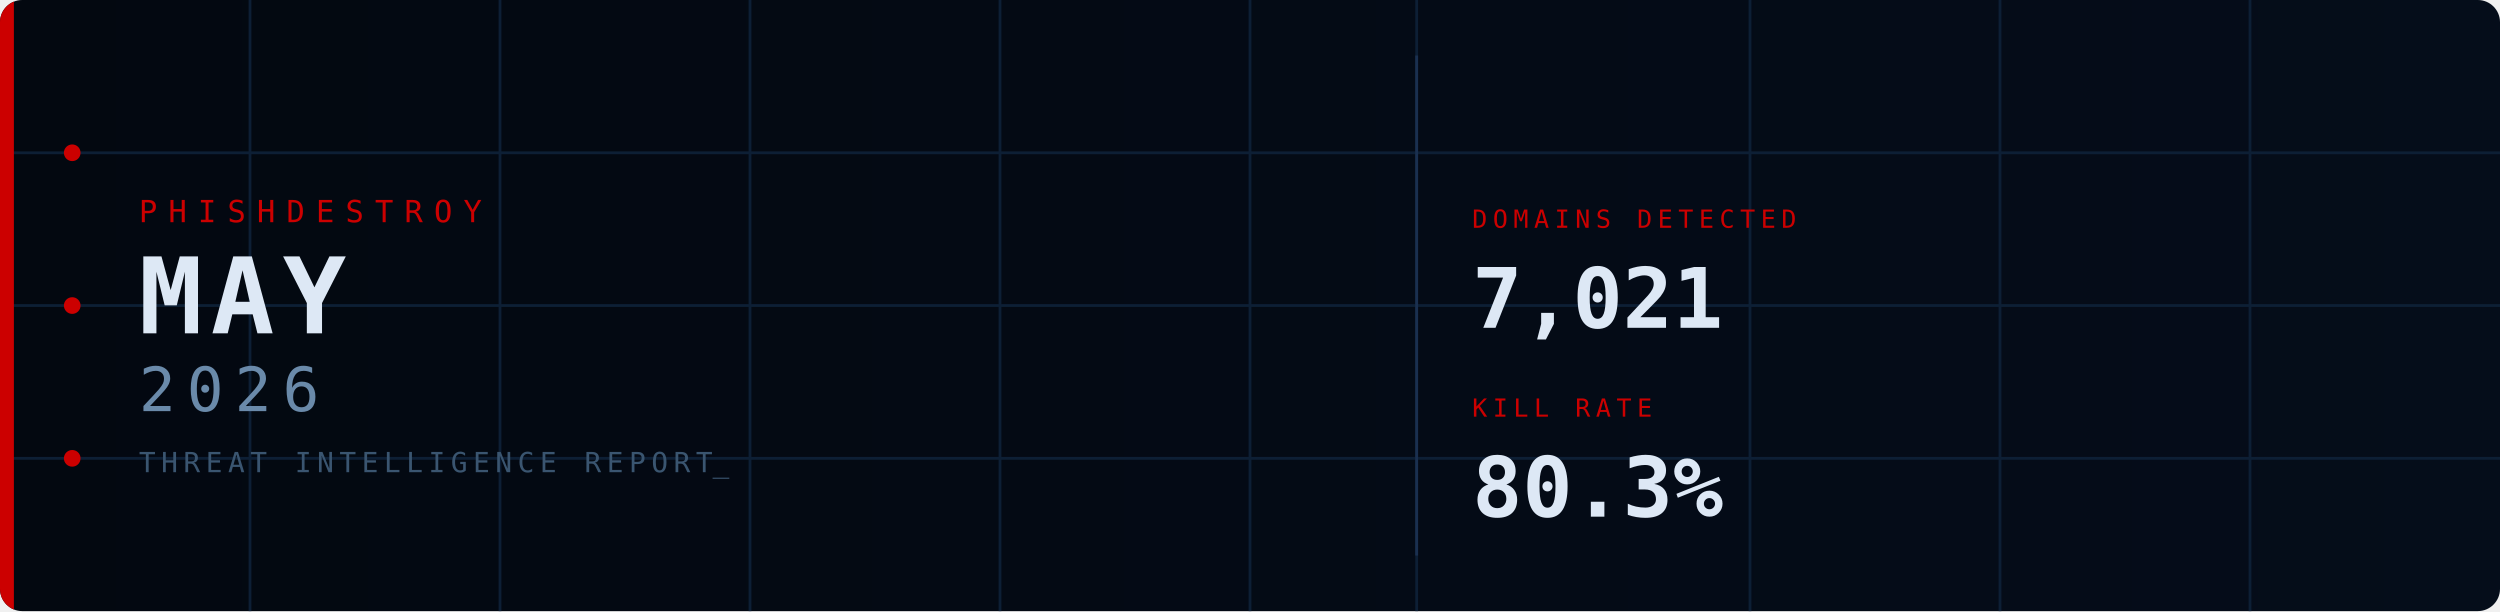
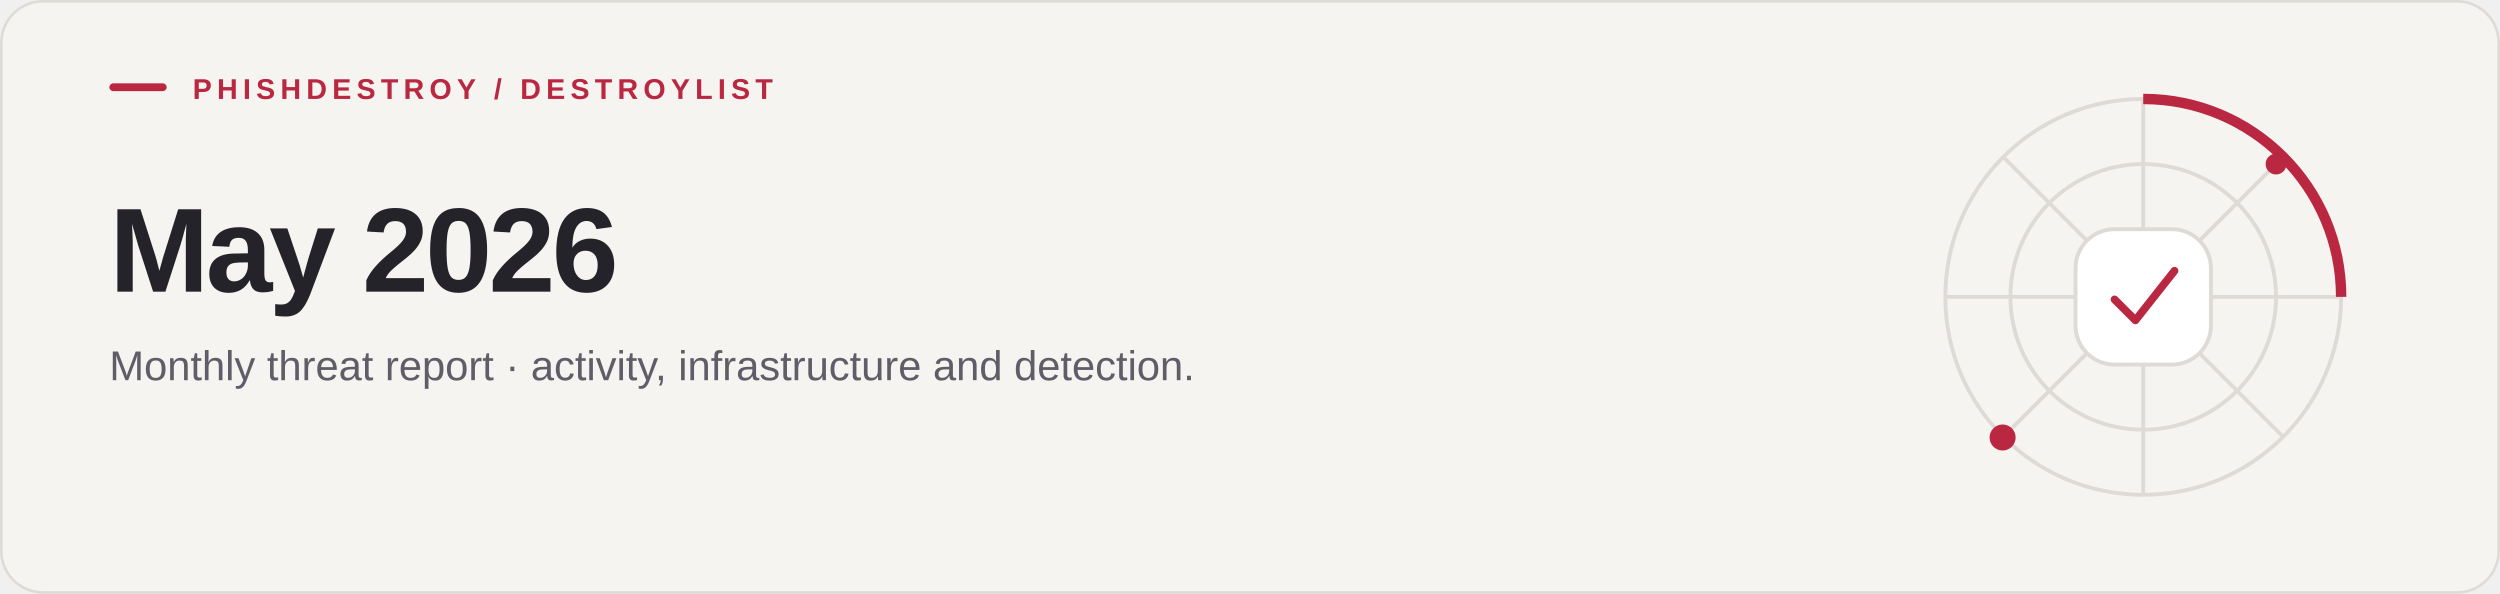
- <svg xmlns="http://www.w3.org/2000/svg" width="900" height="220" viewBox="0 0 900 220">
-   <defs>
-     <linearGradient id="bg" x1="0%" y1="0%" x2="100%" y2="0%">
-       <stop offset="0%" stop-color="#030810" />
-       <stop offset="100%" stop-color="#050d1a" />
-     </linearGradient>
-     <clipPath id="cp">
-       <rect width="900" height="220" rx="8" />
-     </clipPath>
-     <style>
-       @keyframes fadein {
-         from { opacity: 0; transform: translateY(8px); }
-         to   { opacity: 1; transform: translateY(0); }
-       }
-       @keyframes fadein_right {
-         from { opacity: 0; transform: translateX(8px); }
-         to   { opacity: 1; transform: translateX(0); }
-       }
-       @keyframes pulse {
-         0%,100% { opacity: 1; }
-         50%      { opacity: 0.2; }
-       }
-       @keyframes blink {
-         0%,100% { opacity: 1; }
-         50%     { opacity: 0; }
-       }
-       @keyframes scanline {
-         from { transform: translateY(-20px); }
-         to   { transform: translateY(240px); }
-       }
-       @keyframes arc1draw {
-         from { stroke-dashoffset: 565.49; }
-         to   { stroke-dashoffset: 0; }
-       }
-       @keyframes arc2draw {
-         from { stroke-dashoffset: 408.41; }
-         to   { stroke-dashoffset: 0; }
-       }
-       @keyframes glow {
-         0%,100% { opacity: 1; }
-         50%     { opacity: 0.7; }
-       }
-       .fi0  { animation: fadein 0.7s ease  0.1s; }
-       .fi1  { animation: fadein 0.7s ease  0.3s; }
-       .fi2  { animation: fadein 0.7s ease  0.45s; }
-       .fi3  { animation: fadein 0.7s ease  0.6s; }
-       .fir1 { animation: fadein_right 0.7s ease  0.7s; }
-       .fir2 { animation: fadein_right 0.7s ease  0.9s; }
-       .p0   { animation: pulse 2.5s ease-in-out infinite 0s; }
-       .p1   { animation: pulse 2.5s ease-in-out infinite 0.8s; }
-       .p2   { animation: pulse 2.5s ease-in-out infinite 1.6s; }
-       .cursor { animation: blink 1s step-end infinite; }
-     </style>
-   </defs>
-   <rect width="900" height="220" rx="8" fill="url(#bg)" />
-   <g clip-path="url(#cp)">
-     <line x1="90" y1="0" x2="90" y2="220" stroke="#0d1f35" stroke-width="1" />
-     <line x1="180" y1="0" x2="180" y2="220" stroke="#0d1f35" stroke-width="1" />
-     <line x1="270" y1="0" x2="270" y2="220" stroke="#0d1f35" stroke-width="1" />
-     <line x1="360" y1="0" x2="360" y2="220" stroke="#0d1f35" stroke-width="1" />
-     <line x1="450" y1="0" x2="450" y2="220" stroke="#0d1f35" stroke-width="1" />
-     <line x1="510" y1="0" x2="510" y2="220" stroke="#0d1f35" stroke-width="1" />
-     <line x1="630" y1="0" x2="630" y2="220" stroke="#0d1f35" stroke-width="1" />
-     <line x1="720" y1="0" x2="720" y2="220" stroke="#0d1f35" stroke-width="1" />
-     <line x1="810" y1="0" x2="810" y2="220" stroke="#0d1f35" stroke-width="1" />
-     <line x1="0" y1="55" x2="900" y2="55" stroke="#0d1f35" stroke-width="1" />
-     <line x1="0" y1="110" x2="900" y2="110" stroke="#0d1f35" stroke-width="1" />
-     <line x1="0" y1="165" x2="900" y2="165" stroke="#0d1f35" stroke-width="1" />
-     <rect x="0" y="0" width="5" height="220" fill="#CC0000" style="animation: glow 3s ease-in-out infinite;" />
-     <circle cx="26" cy="55" r="3" fill="#CC0000" class="p0" />
-     <circle cx="26" cy="110" r="3" fill="#CC0000" class="p1" />
-     <circle cx="26" cy="165" r="3" fill="#CC0000" class="p2" />
-     <circle cx="870" cy="110" r="90" fill="none" stroke="#CC0000" stroke-opacity="0.22" stroke-width="1.5" stroke-dasharray="565.49" stroke-dashoffset="565.49" style="animation: arc1draw 2s ease-out  0.5s;" />
-     <circle cx="870" cy="110" r="65" fill="none" stroke="#CC0000" stroke-opacity="0.14" stroke-width="1" stroke-dasharray="408.41" stroke-dashoffset="408.41" style="animation: arc2draw 2s ease-out  0.7s;" />
-     <rect x="0" y="-20" width="900" height="20" fill="#4488cc" opacity="0.04" style="animation: scanline 4s linear infinite;" />
-     <text x="50" y="80" font-family="monospace" font-size="11" fill="#CC0000" letter-spacing="4" class="fi0">PHISHDESTROY</text>
-     <text x="50" y="120" font-family="monospace" font-size="38" font-weight="bold" fill="#dde8f5" letter-spacing="3" class="fi1">MAY</text>
-     <text x="50" y="148" font-family="monospace" font-size="22" fill="#6a8aaa" letter-spacing="4" class="fi2">2026</text>
-     <text x="50" y="170" font-family="monospace" font-size="10" fill="#3a5570" letter-spacing="2" class="fi3">THREAT INTELLIGENCE REPORT<tspan class="cursor">_</tspan>
-     </text>
-     <line x1="510" y1="20" x2="510" y2="200" stroke="#1a3050" stroke-width="1" />
-     <g class="fir1">
-       <text x="530" y="82" font-family="monospace" font-size="9" fill="#CC0000" letter-spacing="2">DOMAINS DETECTED</text>
-       <text x="530" y="118" font-family="monospace" font-size="30" font-weight="bold" fill="#dde8f5">7,021</text>
-     </g>
-     <g class="fir2">
-       <text x="530" y="150" font-family="monospace" font-size="9" fill="#CC0000" letter-spacing="2">KILL RATE</text>
-       <text x="530" y="186" font-family="monospace" font-size="30" font-weight="bold" fill="#dde8f5">80.3%</text>
-     </g>
+ <svg xmlns="http://www.w3.org/2000/svg" width="960" height="228" viewBox="0 0 960 228" role="img" aria-labelledby="title desc">
+   <style>
+     .bg{fill:#f6f4f1}.border,.line{stroke:#dedbd7}.title{fill:#25232a}.muted{fill:#615d68}.accent{stroke:#b92740}.label,.dot{fill:#b92740}.panel{fill:#fff;stroke:#dedbd7}
+     @media(prefers-color-scheme:dark){.bg{fill:#191b22}.border,.line{stroke:#363943}.title{fill:#f4f1ee}.muted{fill:#b9b7c1}.accent{stroke:#ef8496}.label,.dot{fill:#ef8496}.panel{fill:#242730;stroke:#464955}}
+   </style>
+   <rect class="bg border" x=".5" y=".5" width="959" height="227" rx="16" />
+   <rect class="dot" x="42" y="32" width="22" height="3" rx="1.5" />
+   <text class="label" x="74" y="38" font-family="Arial,Helvetica,sans-serif" font-size="11" font-weight="700" letter-spacing="2">PHISHDESTROY / DESTROYLIST</text>
+   <text class="title" x="42" y="112" font-family="Arial,Helvetica,sans-serif" font-size="46" font-weight="700" letter-spacing="-1.3">
+     <tspan x="42" dy="0">May 2026</tspan>
+   </text>
+   <text class="muted" x="42" y="146" font-family="Arial,Helvetica,sans-serif" font-size="16">Monthly threat report · activity, infrastructure and detection.</text>
+   <g fill="none" stroke-width="1.5">
+     <circle class="line" cx="823" cy="114" r="76" />
+     <circle class="line" cx="823" cy="114" r="51" />
+     <path class="line" d="M747 114h152M823 38v152M769 60l108 108M769 168l108-108" />
+     <path class="accent" d="M823 38a76 76 0 0 1 76 76" stroke-width="4" />
+     <rect class="panel" x="797" y="88" width="52" height="52" rx="15" />
+     <path class="accent" d="m812 115 8 8 15-19" stroke-width="3" stroke-linecap="round" stroke-linejoin="round" />
+     <circle class="dot" cx="769" cy="168" r="5" />
+     <circle class="dot" cx="874" cy="63" r="4" />
  </g>
</svg>
